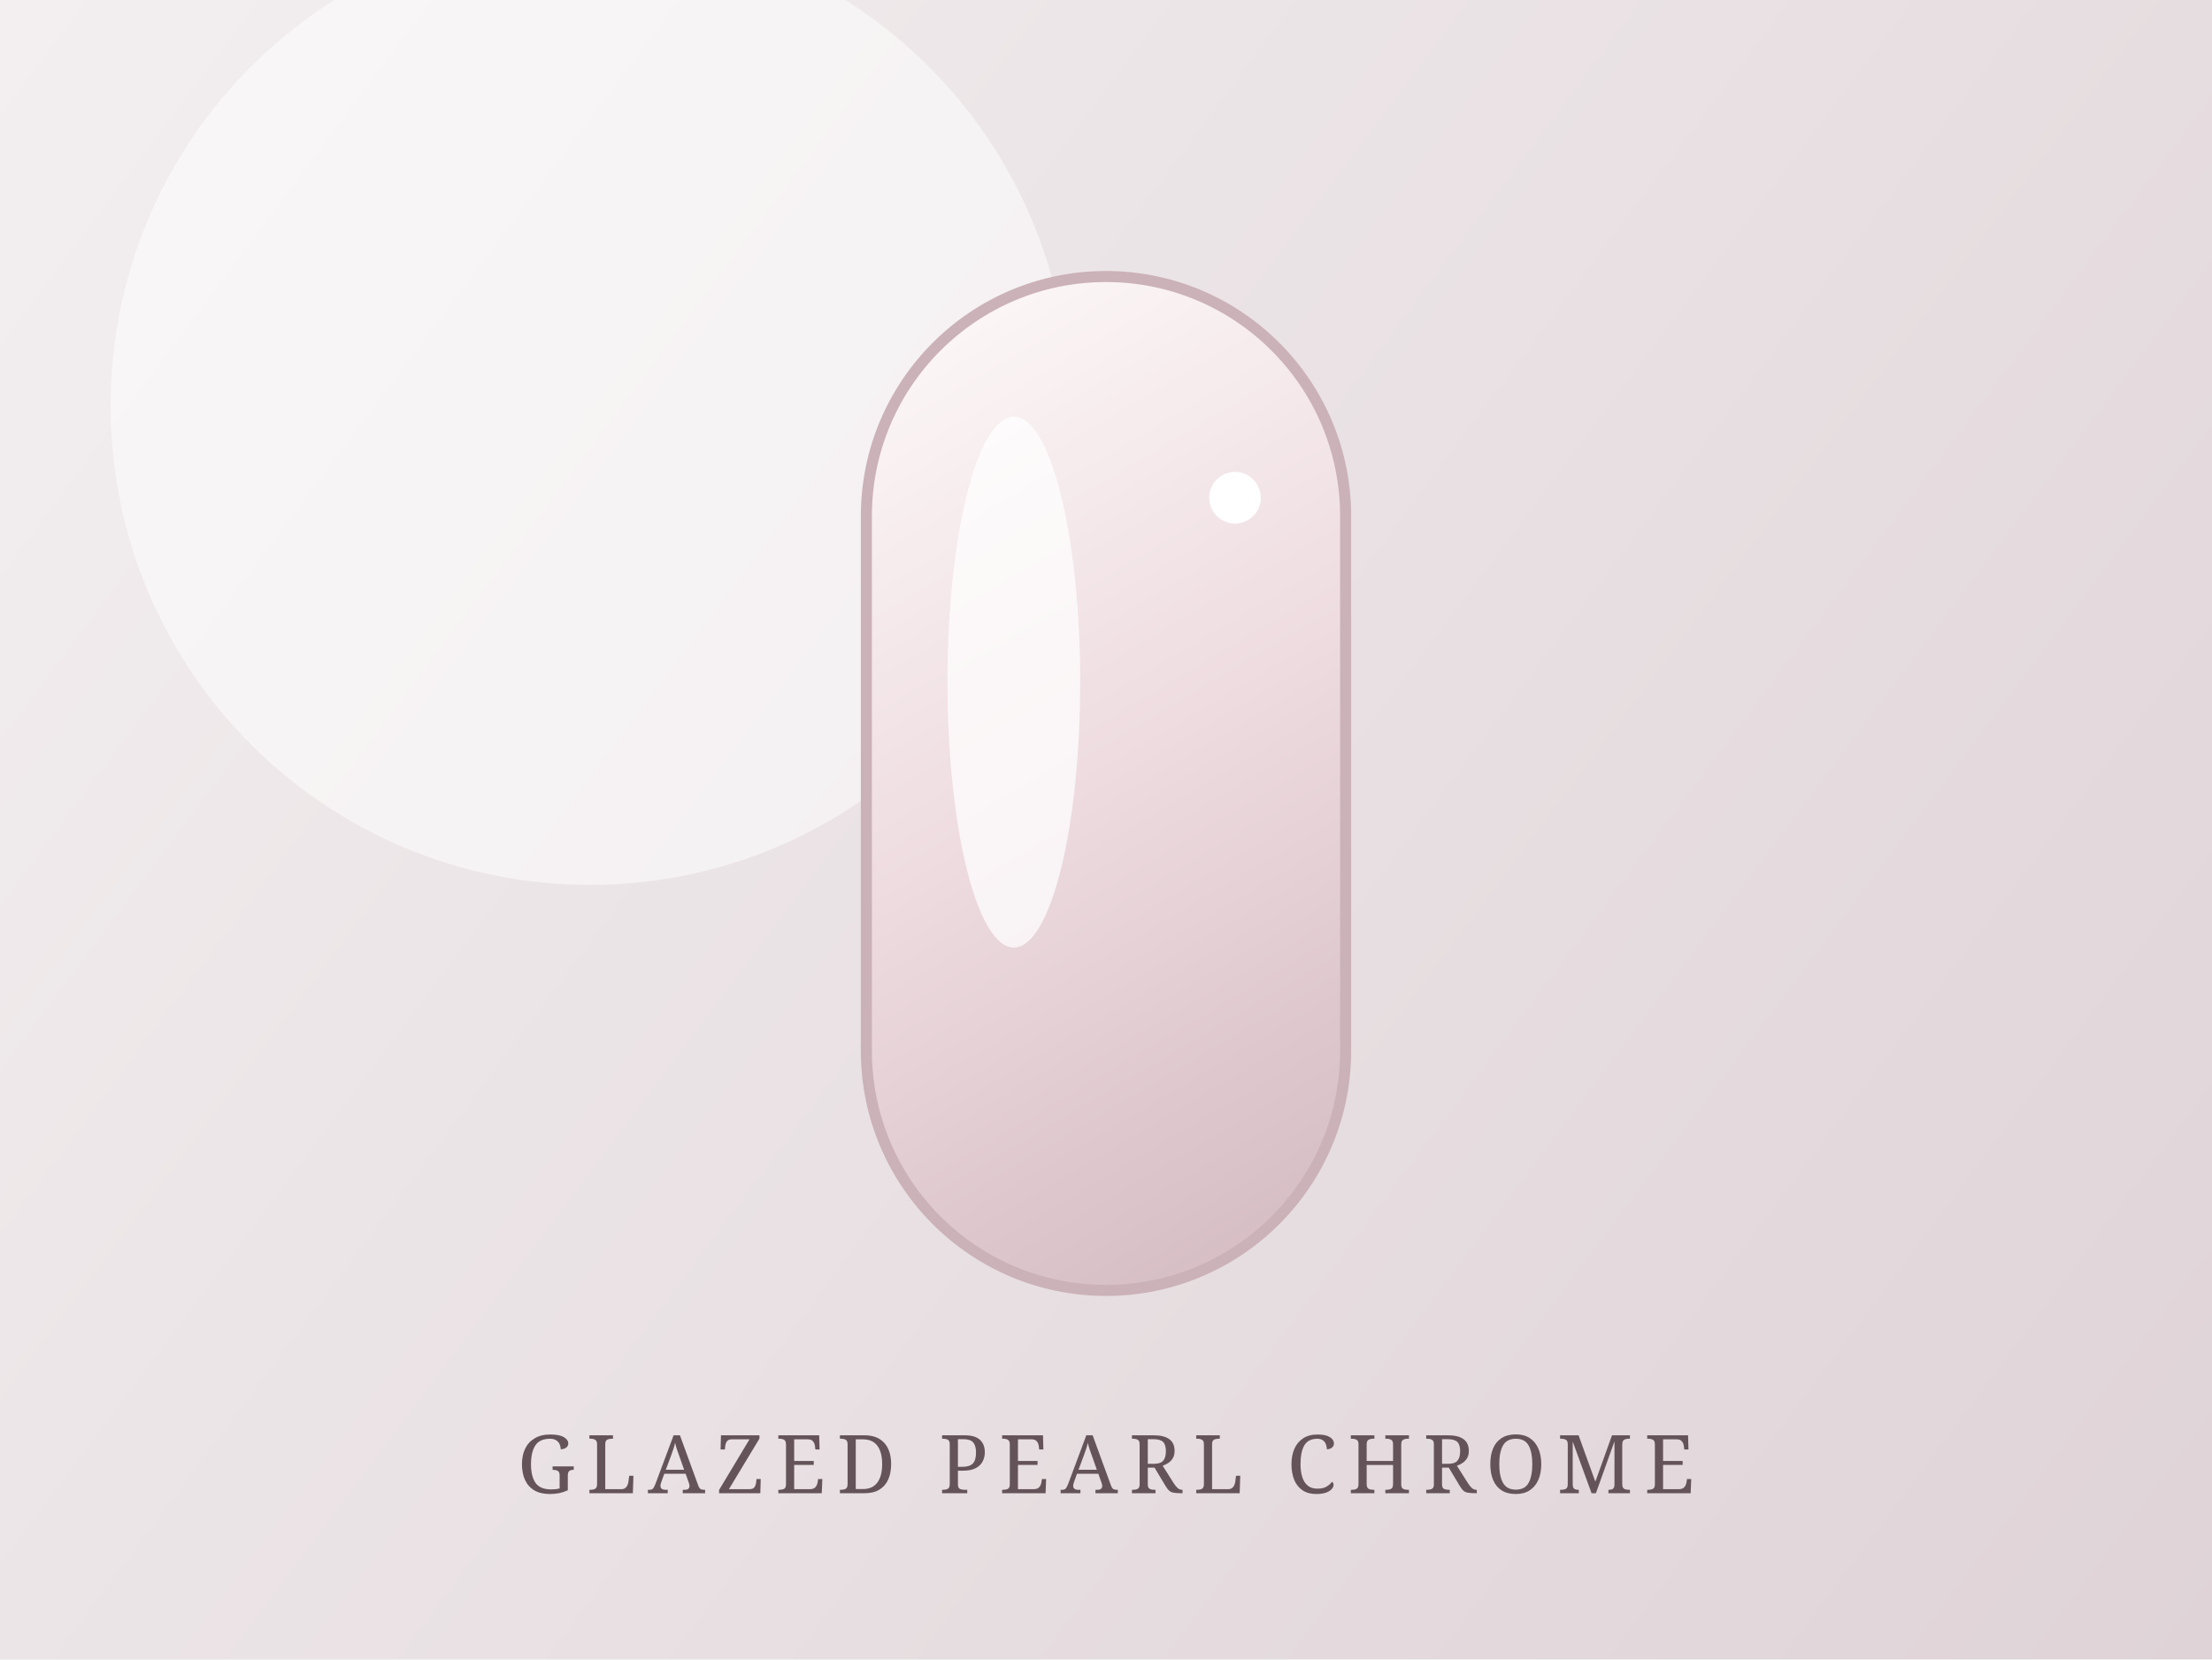
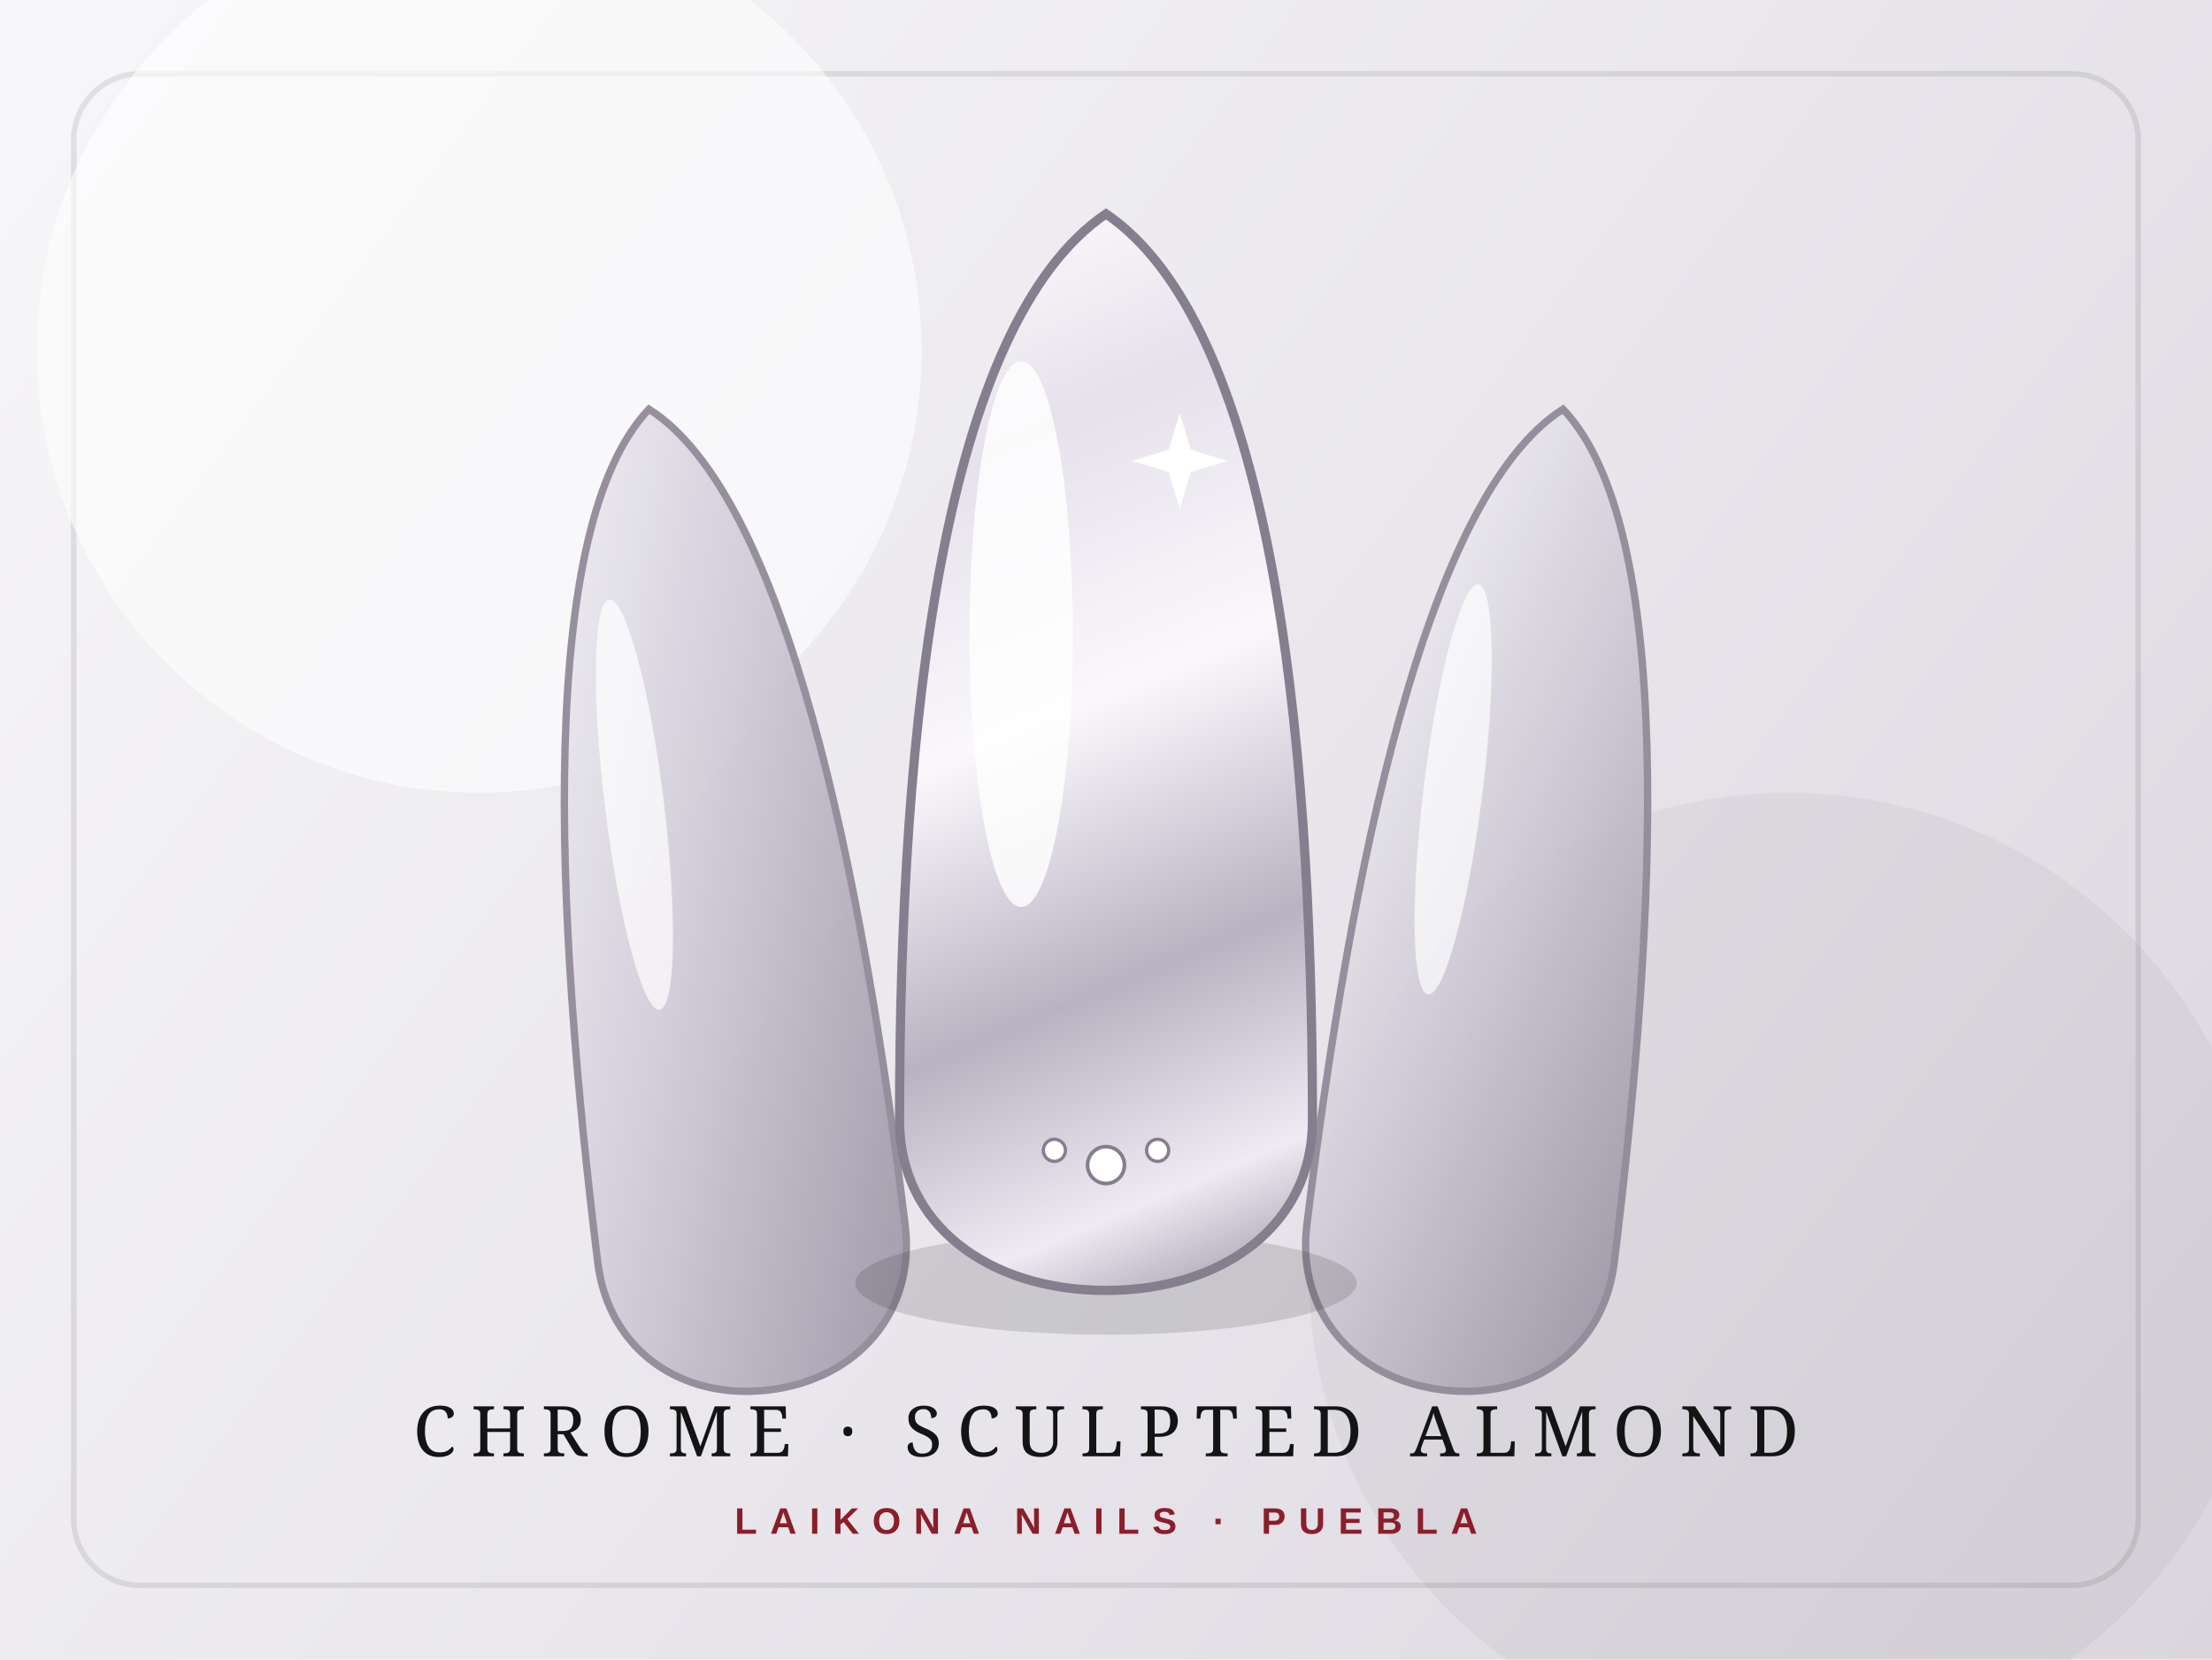
<svg xmlns="http://www.w3.org/2000/svg" viewBox="0 0 600 450" fill="none">
  <defs>
-     <linearGradient id="bg2" x1="0" y1="0" x2="600" y2="450" gradientUnits="userSpaceOnUse">
-       <stop stop-color="#F3EFF0" />
-       <stop offset="1" stop-color="#DFD3D7" />
+     <linearGradient id="chrome-bg" x1="0" y1="0" x2="600" y2="450" gradientUnits="userSpaceOnUse">
+       <stop stop-color="#F7F6F8" />
+       <stop offset="0.5" stop-color="#EAE8ED" />
+       <stop offset="1" stop-color="#DAD6DE" />
    </linearGradient>
-     <linearGradient id="nail2" x1="220" y1="70" x2="380" y2="340" gradientUnits="userSpaceOnUse">
-       <stop stop-color="#FFFDFC" />
-       <stop offset="0.5" stop-color="#EEDCE0" />
-       <stop offset="1" stop-color="#D2B9C0" />
+     <linearGradient id="chrome-mirror" x1="240" y1="58" x2="364" y2="352" gradientUnits="userSpaceOnUse">
+       <stop stop-color="#FFFFFF" />
+       <stop offset="0.22" stop-color="#E6E1EB" />
+       <stop offset="0.45" stop-color="#FAF8FC" />
+       <stop offset="0.68" stop-color="#B9B2C2" />
+       <stop offset="0.86" stop-color="#EFEAF3" />
+       <stop offset="1" stop-color="#8E8698" />
+     </linearGradient>
+     <linearGradient id="chrome-side" x1="0" y1="0" x2="1" y2="1">
+       <stop stop-color="#F8F7FA" />
+       <stop offset="0.48" stop-color="#CFCAD6" />
+       <stop offset="1" stop-color="#9A92A3" />
    </linearGradient>
  </defs>
-   <rect width="600" height="450" fill="url(#bg2)" />
-   <circle cx="160" cy="110" r="130" fill="#FFFFFF" fill-opacity="0.5" />
-   <rect x="235" y="75" width="130" height="275" rx="65" fill="url(#nail2)" stroke="#CBB2B8" stroke-width="3" />
-   <ellipse cx="275" cy="185" rx="18" ry="72" fill="#FFFFFF" fill-opacity="0.72" />
-   <circle cx="335" cy="135" r="7" fill="#FFFFFF" />
-   <text x="300" y="405" text-anchor="middle" fill="#645459" font-family="Georgia, serif" font-size="22" letter-spacing="3">GLAZED PEARL CHROME</text>
+   <rect width="600" height="450" fill="url(#chrome-bg)" />
+   <rect x="20" y="20" width="560" height="410" rx="18" stroke="#141414" stroke-opacity="0.1" stroke-width="1.5" />
+   <circle cx="130" cy="95" r="120" fill="#FFFFFF" fill-opacity="0.58" />
+   <circle cx="485" cy="345" r="130" fill="#141414" fill-opacity="0.04" />
+   <g opacity="0.92" transform="translate(-108 26) rotate(-7 300 215)">
+     <path d="M258 312 C258 215, 266 112, 300 84 C334 112, 342 215, 342 312 C342 336, 324 352, 300 352 C276 352, 258 336, 258 312 Z" fill="url(#chrome-side)" stroke="#8E8796" stroke-width="2" />
+     <ellipse cx="283" cy="190" rx="8" ry="56" fill="#FFFFFF" fill-opacity="0.72" />
+   </g>
+   <g opacity="0.92" transform="translate(108 26) rotate(7 300 215)">
+     <path d="M258 312 C258 215, 266 112, 300 84 C334 112, 342 215, 342 312 C342 336, 324 352, 300 352 C276 352, 258 336, 258 312 Z" fill="url(#chrome-side)" stroke="#8E8796" stroke-width="2" />
+     <ellipse cx="283" cy="190" rx="8" ry="56" fill="#FFFFFF" fill-opacity="0.72" />
+   </g>
+   <ellipse cx="300" cy="348" rx="68" ry="14" fill="#141414" fill-opacity="0.14" />
+   <path d="M244 304 C244 195, 256 88, 300 58 C344 88, 356 195, 356 304 C356 332, 332 350, 300 350 C268 350, 244 332, 244 304 Z" fill="url(#chrome-mirror)" stroke="#857E8E" stroke-width="2.5" />
+   <ellipse cx="277" cy="172" rx="14" ry="74" fill="#FFFFFF" fill-opacity="0.82" />
+   <path d="M320 112 L323 122 L333 125 L323 128 L320 138 L317 128 L307 125 L317 122 Z" fill="#FFFFFF" />
+   <circle cx="300" cy="316" r="5" fill="#FFFFFF" stroke="#857E8E" stroke-width="1" />
+   <circle cx="286" cy="312" r="3" fill="#FFFFFF" stroke="#857E8E" stroke-width="0.9" />
+   <circle cx="314" cy="312" r="3" fill="#FFFFFF" stroke="#857E8E" stroke-width="0.9" />
+   <text x="300" y="395" text-anchor="middle" fill="#141414" font-family="Georgia, serif" font-size="19" letter-spacing="4">CHROME · SCULPTED ALMOND</text>
+   <text x="300" y="416" text-anchor="middle" fill="#8B1E2B" font-family="'Helvetica Neue', Arial, sans-serif" font-size="10" font-weight="600" letter-spacing="3.5">LAIKONA NAILS · PUEBLA</text>
</svg>
